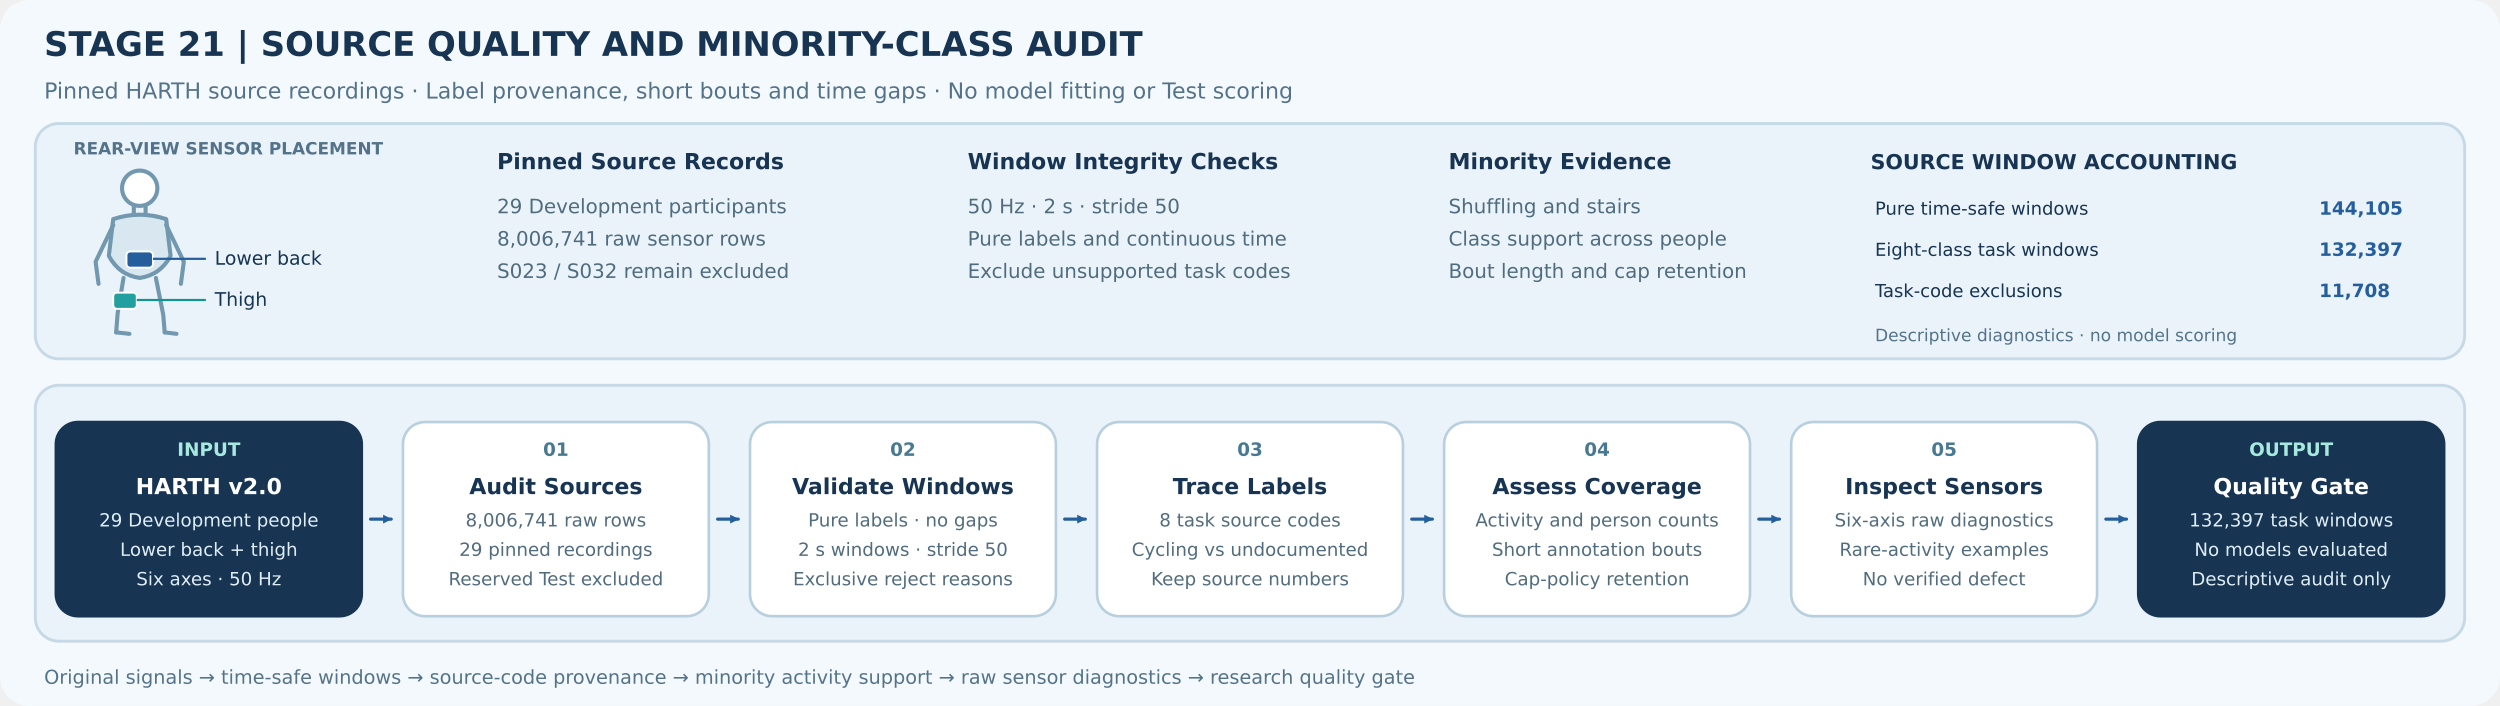
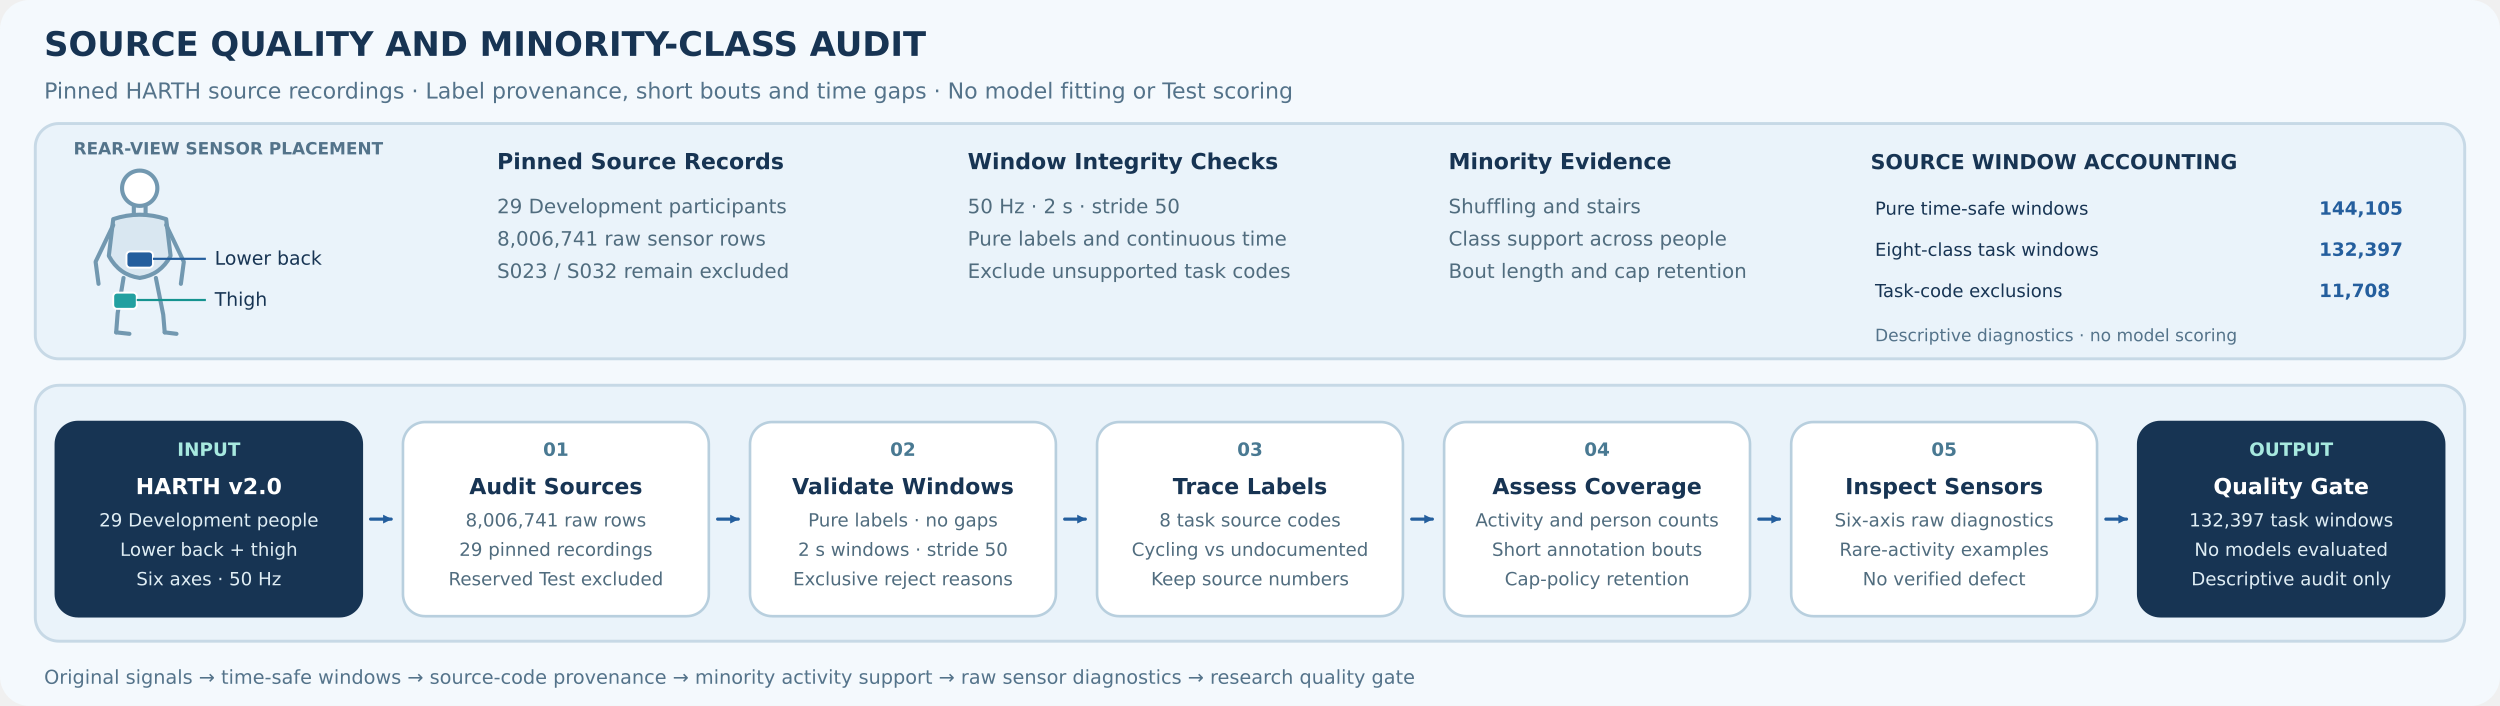
<svg xmlns="http://www.w3.org/2000/svg" width="1700" height="480" viewBox="0 0 1700 480" role="img" aria-labelledby="title desc">
  <defs>
    <marker id="small-arrow" markerUnits="userSpaceOnUse" markerWidth="6" markerHeight="6" refX="5.5" refY="3" orient="auto">
      <path d="M0 0 L6 3 L0 6 Z" fill="#245E9D" />
    </marker>
  </defs>
  <rect width="1700" height="480" rx="20" fill="#F4F9FD" />
  <g font-family="DejaVu Sans, Arial, sans-serif">
-     <text x="30" y="38" font-size="23" font-weight="700" fill="#173453">STAGE 21 | SOURCE QUALITY AND MINORITY-CLASS AUDIT</text>
+     <text x="30" y="38" font-size="23" font-weight="700" fill="#173453">SOURCE QUALITY AND MINORITY-CLASS AUDIT</text>
    <text x="30" y="67" font-size="15" fill="#54738A">Pinned HARTH source recordings · Label provenance, short bouts and time gaps · No model fitting or Test scoring</text>
    <rect x="24" y="84" width="1652" height="160" rx="16" fill="#EAF3FA" stroke="#C7D9E6" stroke-width="2" />
    <rect x="24" y="262" width="1652" height="174" rx="16" fill="#EAF3FA" stroke="#C7D9E6" stroke-width="2" />
    <g aria-label="Rear-view two-sensor placement, completely within context panel">
      <text x="50" y="105" font-size="11.5" font-weight="700" fill="#53738A">REAR-VIEW SENSOR PLACEMENT</text>
      <g stroke="#7298B0" stroke-width="2.8" stroke-linecap="round" stroke-linejoin="round">
        <circle cx="95" cy="128" r="12" fill="#FFFFFF" />
        <path d="M91 140 L91 147 M99 140 L99 147" fill="none" />
        <path d="M77 149 Q95 143 113 149 L116 174 Q109 187 95 189 Q81 187 74 174 Z" fill="#D9E7F1" />
        <path d="M77 153 L65 178 L67 193 M113 153 L125 178 L123 193" fill="none" />
        <path d="M84 189 L80 213 L79 226 M106 189 L111 214 L112 226" fill="none" />
        <path d="M79 226 L88 227 M112 226 L120 227" fill="none" />
      </g>
      <rect x="86" y="171" width="18" height="11" rx="2.5" fill="#245E9D" stroke="#FFFFFF" stroke-width="1.3" />
      <rect x="77" y="199" width="16" height="11" rx="2.5" fill="#22A0A0" stroke="#FFFFFF" stroke-width="1.3" />
      <path d="M104 176 H140" stroke="#245E9D" stroke-width="1.5" />
      <text x="146" y="180" font-size="12.8" fill="#173453">Lower back</text>
      <path d="M93 204 H140" stroke="#15938F" stroke-width="1.5" />
      <text x="146" y="208" font-size="12.8" fill="#173453">Thigh</text>
    </g>
    <g>
      <text x="338" y="115" font-size="15" font-weight="700" fill="#173453">Pinned Source Records</text>
      <text x="338" y="145" font-size="13.5" fill="#506C7E">29 Development participants</text>
      <text x="338" y="167" font-size="13.5" fill="#506C7E">8,006,741 raw sensor rows</text>
      <text x="338" y="189" font-size="13.5" fill="#506C7E">S023 / S032 remain excluded</text>
    </g>
    <g>
      <text x="658" y="115" font-size="15" font-weight="700" fill="#173453">Window Integrity Checks</text>
      <text x="658" y="145" font-size="13.5" fill="#506C7E">50 Hz · 2 s · stride 50</text>
      <text x="658" y="167" font-size="13.5" fill="#506C7E">Pure labels and continuous time</text>
      <text x="658" y="189" font-size="13.5" fill="#506C7E">Exclude unsupported task codes</text>
    </g>
    <g>
      <text x="985" y="115" font-size="15" font-weight="700" fill="#173453">Minority Evidence</text>
      <text x="985" y="145" font-size="13.5" fill="#506C7E">Shuffling and stairs</text>
      <text x="985" y="167" font-size="13.5" fill="#506C7E">Class support across people</text>
      <text x="985" y="189" font-size="13.5" fill="#506C7E">Bout length and cap retention</text>
    </g>
    <g aria-label="Observed original source-window accounting, not model accuracy">
      <text x="1272" y="115" font-size="14" font-weight="700" fill="#173453">SOURCE WINDOW ACCOUNTING</text>
      <text x="1275" y="146" font-size="12.2" fill="#173453">Pure time-safe windows</text>
      <text x="1577" y="146" font-size="12.5" font-weight="700" fill="#245E9D">144,105</text>
      <text x="1275" y="174" font-size="12.2" fill="#173453">Eight-class task windows</text>
      <text x="1577" y="174" font-size="12.5" font-weight="700" fill="#245E9D">132,397</text>
      <text x="1275" y="202" font-size="12.2" fill="#173453">Task-code exclusions</text>
      <text x="1577" y="202" font-size="12.5" font-weight="700" fill="#245E9D">11,708</text>
      <text x="1275" y="232" font-size="11.6" fill="#54738A">Descriptive diagnostics · no model scoring</text>
    </g>
    <g aria-label="Six identical short inter-block arrows">
      <path d="M252 353 H266" fill="none" stroke="#245E9D" stroke-width="2.2" stroke-linecap="round" marker-end="url(#small-arrow)" />
      <path d="M488 353 H502" fill="none" stroke="#245E9D" stroke-width="2.2" stroke-linecap="round" marker-end="url(#small-arrow)" />
      <path d="M724 353 H738" fill="none" stroke="#245E9D" stroke-width="2.2" stroke-linecap="round" marker-end="url(#small-arrow)" />
      <path d="M960 353 H974" fill="none" stroke="#245E9D" stroke-width="2.2" stroke-linecap="round" marker-end="url(#small-arrow)" />
      <path d="M1196 353 H1210" fill="none" stroke="#245E9D" stroke-width="2.2" stroke-linecap="round" marker-end="url(#small-arrow)" />
      <path d="M1432 353 H1446" fill="none" stroke="#245E9D" stroke-width="2.2" stroke-linecap="round" marker-end="url(#small-arrow)" />
    </g>
    <g aria-label="Seven matched-protocol research workflow blocks">
      <g class="process-block">
        <rect x="38" y="287" width="208" height="132" rx="15" fill="#173453" stroke="#173453" stroke-width="1.8" />
        <text x="142" y="310" text-anchor="middle" font-size="12.5" font-weight="700" fill="#A7E9DF">INPUT</text>
        <text x="142" y="336" text-anchor="middle" font-size="15" font-weight="700" fill="#FFFFFF">HARTH v2.0</text>
        <text x="142" y="358" text-anchor="middle" font-size="12.4" fill="#DFEDF4">29 Development people</text>
        <text x="142" y="378" text-anchor="middle" font-size="12.4" fill="#DFEDF4">Lower back + thigh</text>
        <text x="142" y="398" text-anchor="middle" font-size="12.4" fill="#DFEDF4">Six axes · 50 Hz</text>
      </g>
      <g class="process-block">
        <rect x="274" y="287" width="208" height="132" rx="15" fill="#FFFFFF" stroke="#B8CFDE" stroke-width="1.8" />
        <text x="378" y="310" text-anchor="middle" font-size="12.5" font-weight="700" fill="#497992">01</text>
        <text x="378" y="336" text-anchor="middle" font-size="15" font-weight="700" fill="#173453">Audit Sources</text>
        <text x="378" y="358" text-anchor="middle" font-size="12.4" fill="#506C7E">8,006,741 raw rows</text>
        <text x="378" y="378" text-anchor="middle" font-size="12.4" fill="#506C7E">29 pinned recordings</text>
        <text x="378" y="398" text-anchor="middle" font-size="12.4" fill="#506C7E">Reserved Test excluded</text>
      </g>
      <g class="process-block">
        <rect x="510" y="287" width="208" height="132" rx="15" fill="#FFFFFF" stroke="#B8CFDE" stroke-width="1.8" />
        <text x="614" y="310" text-anchor="middle" font-size="12.5" font-weight="700" fill="#497992">02</text>
        <text x="614" y="336" text-anchor="middle" font-size="15" font-weight="700" fill="#173453">Validate Windows</text>
        <text x="614" y="358" text-anchor="middle" font-size="12.4" fill="#506C7E">Pure labels · no gaps</text>
        <text x="614" y="378" text-anchor="middle" font-size="12.4" fill="#506C7E">2 s windows · stride 50</text>
        <text x="614" y="398" text-anchor="middle" font-size="12.4" fill="#506C7E">Exclusive reject reasons</text>
      </g>
      <g class="process-block">
        <rect x="746" y="287" width="208" height="132" rx="15" fill="#FFFFFF" stroke="#B8CFDE" stroke-width="1.8" />
        <text x="850" y="310" text-anchor="middle" font-size="12.5" font-weight="700" fill="#497992">03</text>
        <text x="850" y="336" text-anchor="middle" font-size="15" font-weight="700" fill="#173453">Trace Labels</text>
        <text x="850" y="358" text-anchor="middle" font-size="12.4" fill="#506C7E">8 task source codes</text>
        <text x="850" y="378" text-anchor="middle" font-size="12.4" fill="#506C7E">Cycling vs undocumented</text>
        <text x="850" y="398" text-anchor="middle" font-size="12.4" fill="#506C7E">Keep source numbers</text>
      </g>
      <g class="process-block">
        <rect x="982" y="287" width="208" height="132" rx="15" fill="#FFFFFF" stroke="#B8CFDE" stroke-width="1.8" />
        <text x="1086" y="310" text-anchor="middle" font-size="12.5" font-weight="700" fill="#497992">04</text>
        <text x="1086" y="336" text-anchor="middle" font-size="15" font-weight="700" fill="#173453">Assess Coverage</text>
        <text x="1086" y="358" text-anchor="middle" font-size="12.4" fill="#506C7E">Activity and person counts</text>
        <text x="1086" y="378" text-anchor="middle" font-size="12.4" fill="#506C7E">Short annotation bouts</text>
        <text x="1086" y="398" text-anchor="middle" font-size="12.4" fill="#506C7E">Cap-policy retention</text>
      </g>
      <g class="process-block">
        <rect x="1218" y="287" width="208" height="132" rx="15" fill="#FFFFFF" stroke="#B8CFDE" stroke-width="1.8" />
        <text x="1322" y="310" text-anchor="middle" font-size="12.5" font-weight="700" fill="#497992">05</text>
        <text x="1322" y="336" text-anchor="middle" font-size="15" font-weight="700" fill="#173453">Inspect Sensors</text>
        <text x="1322" y="358" text-anchor="middle" font-size="12.4" fill="#506C7E">Six-axis raw diagnostics</text>
        <text x="1322" y="378" text-anchor="middle" font-size="12.4" fill="#506C7E">Rare-activity examples</text>
        <text x="1322" y="398" text-anchor="middle" font-size="12.4" fill="#506C7E">No verified defect</text>
      </g>
      <g class="process-block">
        <rect x="1454" y="287" width="208" height="132" rx="15" fill="#173453" stroke="#173453" stroke-width="1.8" />
        <text x="1558" y="310" text-anchor="middle" font-size="12.5" font-weight="700" fill="#A7E9DF">OUTPUT</text>
        <text x="1558" y="336" text-anchor="middle" font-size="15" font-weight="700" fill="#FFFFFF">Quality Gate</text>
        <text x="1558" y="358" text-anchor="middle" font-size="12.4" fill="#DFEDF4">132,397 task windows</text>
        <text x="1558" y="378" text-anchor="middle" font-size="12.4" fill="#DFEDF4">No models evaluated</text>
        <text x="1558" y="398" text-anchor="middle" font-size="12.4" fill="#DFEDF4">Descriptive audit only</text>
      </g>
    </g>
    <text x="30" y="465" font-size="13.1" fill="#54738A">Original signals → time-safe windows → source-code provenance → minority activity support → raw sensor diagnostics → research quality gate</text>
  </g>
</svg>
